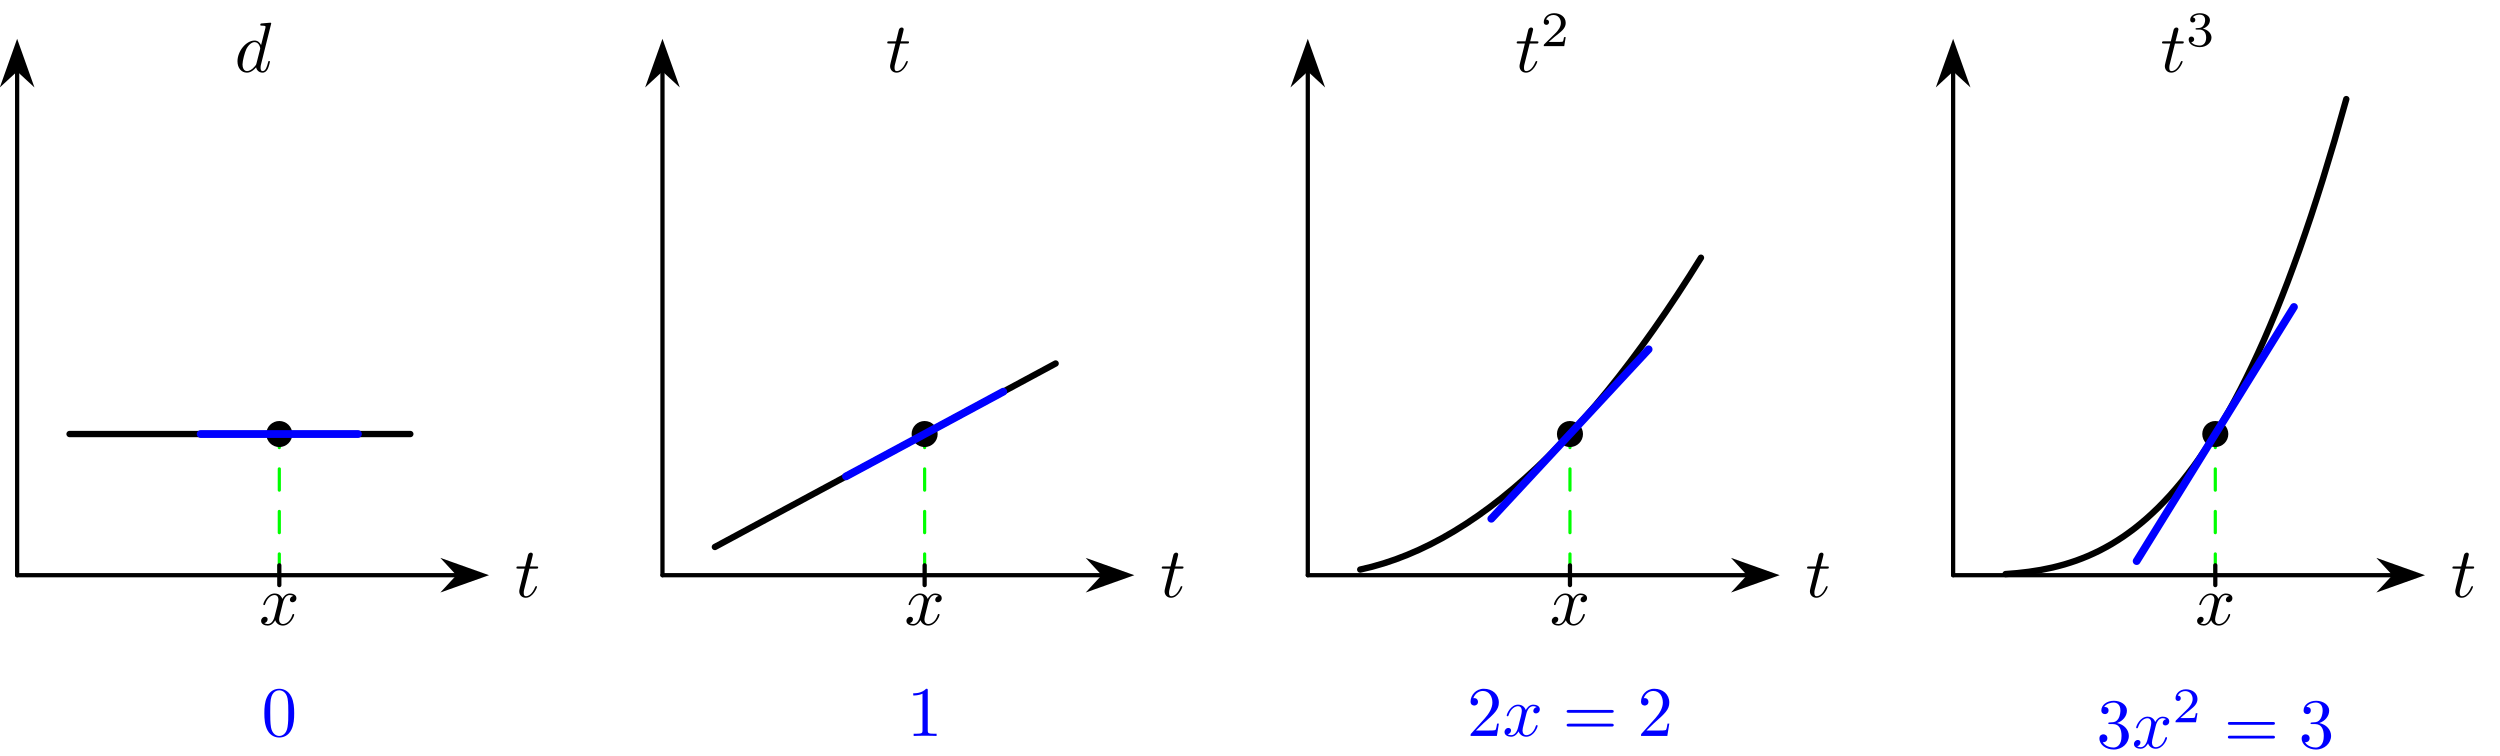
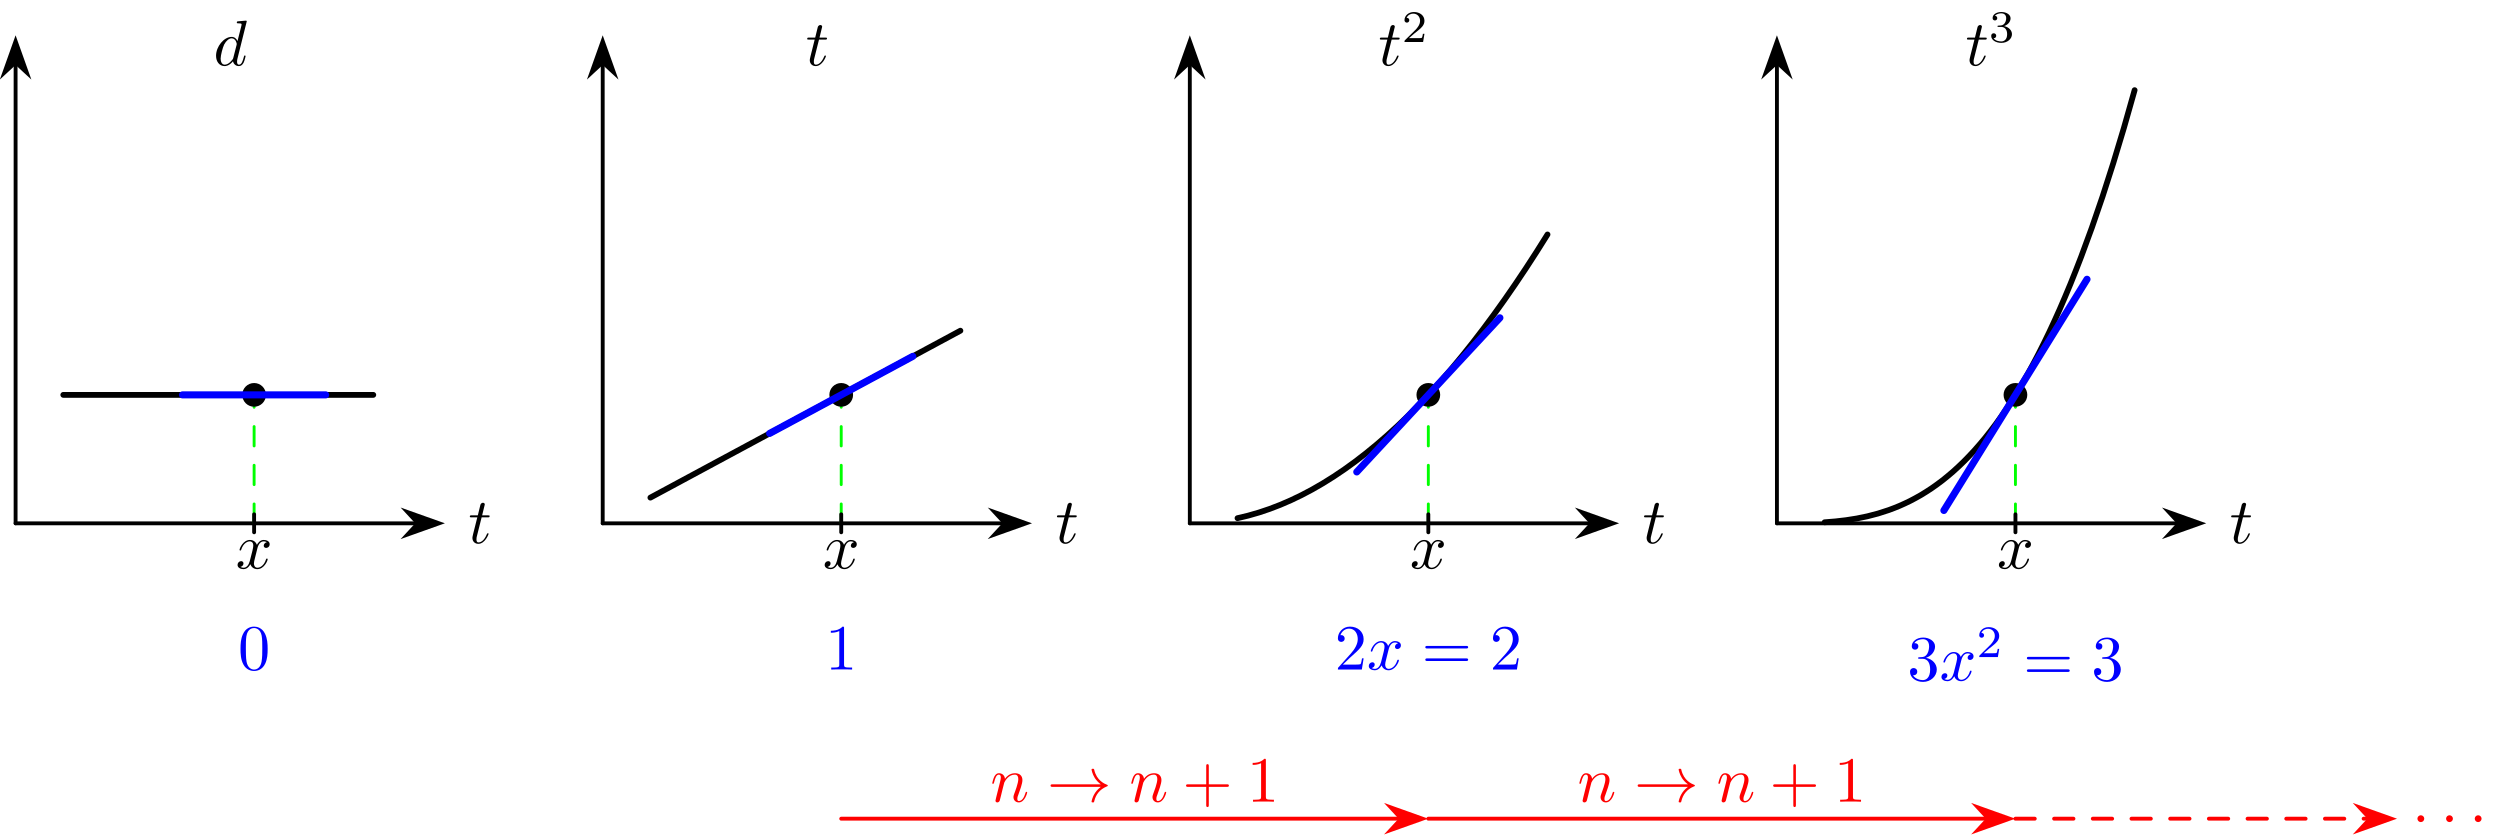
- <svg xmlns="http://www.w3.org/2000/svg" xmlns:xlink="http://www.w3.org/1999/xlink" version="1.1" width="474.39pt" height="143.28pt" viewBox="-72 -72 351.404 106.133">
+ <svg xmlns="http://www.w3.org/2000/svg" xmlns:xlink="http://www.w3.org/1999/xlink" version="1.1" width="521.44pt" height="174.16pt" viewBox="-72 -72 386.25 129.006">
  <defs>
-     <path id="odvodi-potenc-g0-100" d="M5.141-6.804C5.141-6.814 5.141-6.914 5.011-6.914C4.862-6.914 3.915-6.824 3.746-6.804C3.666-6.795 3.606-6.745 3.606-6.615C3.606-6.496 3.696-6.496 3.846-6.496C4.324-6.496 4.344-6.426 4.344-6.326L4.314-6.127L3.716-3.766C3.537-4.134 3.248-4.403 2.8-4.403C1.634-4.403 .399-2.939 .399-1.484C.399-.548 .946 .11 1.724 .11C1.923 .11 2.421 .07 3.019-.638C3.098-.219 3.447 .11 3.925 .11C4.274 .11 4.503-.12 4.663-.438C4.832-.797 4.961-1.405 4.961-1.425C4.961-1.524 4.872-1.524 4.842-1.524C4.742-1.524 4.732-1.484 4.702-1.345C4.533-.697 4.354-.11 3.945-.11C3.676-.11 3.646-.369 3.646-.568C3.646-.807 3.666-.877 3.706-1.046L5.141-6.804ZM3.068-1.186C3.019-1.006 3.019-.986 2.869-.817C2.431-.269 2.022-.11 1.743-.11C1.245-.11 1.106-.658 1.106-1.046C1.106-1.544 1.425-2.77 1.654-3.228C1.963-3.816 2.411-4.184 2.809-4.184C3.457-4.184 3.597-3.367 3.597-3.308S3.577-3.188 3.567-3.138L3.068-1.186Z" />
-     <path id="odvodi-potenc-g0-116" d="M2.052-3.985H2.989C3.188-3.985 3.288-3.985 3.288-4.184C3.288-4.294 3.188-4.294 3.009-4.294H2.132C2.491-5.709 2.54-5.908 2.54-5.968C2.54-6.137 2.421-6.237 2.252-6.237C2.222-6.237 1.943-6.227 1.853-5.878L1.465-4.294H.528C.329-4.294 .229-4.294 .229-4.105C.229-3.985 .309-3.985 .508-3.985H1.385C.667-1.156 .628-.986 .628-.807C.628-.269 1.006 .11 1.544 .11C2.56 .11 3.128-1.345 3.128-1.425C3.128-1.524 3.049-1.524 3.009-1.524C2.919-1.524 2.909-1.494 2.859-1.385C2.431-.349 1.903-.11 1.564-.11C1.355-.11 1.255-.239 1.255-.568C1.255-.807 1.275-.877 1.315-1.046L2.052-3.985Z" />
-     <path id="odvodi-potenc-g0-120" d="M3.328-3.009C3.387-3.268 3.616-4.184 4.314-4.184C4.364-4.184 4.603-4.184 4.812-4.055C4.533-4.005 4.334-3.756 4.334-3.517C4.334-3.357 4.443-3.168 4.712-3.168C4.932-3.168 5.25-3.347 5.25-3.746C5.25-4.264 4.663-4.403 4.324-4.403C3.746-4.403 3.397-3.875 3.278-3.646C3.029-4.304 2.491-4.403 2.202-4.403C1.166-4.403 .598-3.118 .598-2.869C.598-2.77 .697-2.77 .717-2.77C.797-2.77 .827-2.79 .847-2.879C1.186-3.935 1.843-4.184 2.182-4.184C2.371-4.184 2.72-4.095 2.72-3.517C2.72-3.208 2.55-2.54 2.182-1.146C2.022-.528 1.674-.11 1.235-.11C1.176-.11 .946-.11 .737-.239C.986-.289 1.205-.498 1.205-.777C1.205-1.046 .986-1.126 .837-1.126C.538-1.126 .289-.867 .289-.548C.289-.09 .787 .11 1.225 .11C1.883 .11 2.242-.588 2.271-.648C2.391-.279 2.75 .11 3.347 .11C4.374 .11 4.941-1.176 4.941-1.425C4.941-1.524 4.852-1.524 4.822-1.524C4.732-1.524 4.712-1.484 4.692-1.415C4.364-.349 3.686-.11 3.367-.11C2.979-.11 2.819-.428 2.819-.767C2.819-.986 2.879-1.205 2.989-1.644L3.328-3.009Z" />
-     <path id="odvodi-potenc-g1-48" d="M4.583-3.188C4.583-3.985 4.533-4.782 4.184-5.519C3.726-6.476 2.909-6.635 2.491-6.635C1.893-6.635 1.166-6.376 .757-5.45C.438-4.762 .389-3.985 .389-3.188C.389-2.441 .428-1.544 .837-.787C1.265 .02 1.993 .219 2.481 .219C3.019 .219 3.776 .01 4.214-.936C4.533-1.624 4.583-2.401 4.583-3.188ZM2.481 0C2.092 0 1.504-.249 1.325-1.205C1.215-1.803 1.215-2.72 1.215-3.308C1.215-3.945 1.215-4.603 1.295-5.141C1.484-6.326 2.232-6.416 2.481-6.416C2.809-6.416 3.467-6.237 3.656-5.25C3.756-4.692 3.756-3.935 3.756-3.308C3.756-2.56 3.756-1.883 3.646-1.245C3.497-.299 2.929 0 2.481 0Z" />
-     <path id="odvodi-potenc-g1-49" d="M2.929-6.376C2.929-6.615 2.929-6.635 2.7-6.635C2.082-5.998 1.205-5.998 .887-5.998V-5.689C1.086-5.689 1.674-5.689 2.192-5.948V-.787C2.192-.428 2.162-.309 1.265-.309H.946V0C1.295-.03 2.162-.03 2.56-.03S3.826-.03 4.174 0V-.309H3.856C2.959-.309 2.929-.418 2.929-.787V-6.376Z" />
-     <path id="odvodi-potenc-g1-50" d="M1.265-.767L2.321-1.793C3.875-3.168 4.473-3.706 4.473-4.702C4.473-5.838 3.577-6.635 2.361-6.635C1.235-6.635 .498-5.719 .498-4.832C.498-4.274 .996-4.274 1.026-4.274C1.196-4.274 1.544-4.394 1.544-4.802C1.544-5.061 1.365-5.32 1.016-5.32C.936-5.32 .917-5.32 .887-5.31C1.116-5.958 1.654-6.326 2.232-6.326C3.138-6.326 3.567-5.519 3.567-4.702C3.567-3.905 3.068-3.118 2.521-2.501L.608-.369C.498-.259 .498-.239 .498 0H4.194L4.473-1.733H4.224C4.174-1.435 4.105-.996 4.005-.847C3.935-.767 3.278-.767 3.059-.767H1.265Z" />
-     <path id="odvodi-potenc-g1-51" d="M2.889-3.507C3.706-3.776 4.284-4.473 4.284-5.26C4.284-6.077 3.407-6.635 2.451-6.635C1.445-6.635 .687-6.037 .687-5.28C.687-4.951 .907-4.762 1.196-4.762C1.504-4.762 1.704-4.981 1.704-5.27C1.704-5.768 1.235-5.768 1.086-5.768C1.395-6.257 2.052-6.386 2.411-6.386C2.819-6.386 3.367-6.167 3.367-5.27C3.367-5.151 3.347-4.573 3.088-4.134C2.79-3.656 2.451-3.626 2.202-3.616C2.122-3.606 1.883-3.587 1.813-3.587C1.733-3.577 1.664-3.567 1.664-3.467C1.664-3.357 1.733-3.357 1.903-3.357H2.341C3.158-3.357 3.527-2.68 3.527-1.704C3.527-.349 2.839-.06 2.401-.06C1.973-.06 1.225-.229 .877-.817C1.225-.767 1.534-.986 1.534-1.365C1.534-1.724 1.265-1.923 .976-1.923C.737-1.923 .418-1.783 .418-1.345C.418-.438 1.345 .219 2.431 .219C3.646 .219 4.553-.687 4.553-1.704C4.553-2.521 3.925-3.298 2.889-3.507Z" />
-     <path id="odvodi-potenc-g1-61" d="M6.844-3.258C6.994-3.258 7.183-3.258 7.183-3.457S6.994-3.656 6.854-3.656H.887C.747-3.656 .558-3.656 .558-3.457S.747-3.258 .897-3.258H6.844ZM6.854-1.325C6.994-1.325 7.183-1.325 7.183-1.524S6.994-1.724 6.844-1.724H.897C.747-1.724 .558-1.724 .558-1.524S.747-1.325 .887-1.325H6.854Z" />
-     <path id="odvodi-potenc-g2-50" d="M3.522-1.269H3.285C3.264-1.116 3.194-.704 3.103-.635C3.048-.593 2.511-.593 2.413-.593H1.13C1.862-1.241 2.106-1.437 2.525-1.764C3.041-2.176 3.522-2.608 3.522-3.271C3.522-4.115 2.783-4.631 1.89-4.631C1.025-4.631 .439-4.024 .439-3.382C.439-3.027 .739-2.992 .809-2.992C.976-2.992 1.179-3.11 1.179-3.361C1.179-3.487 1.13-3.731 .767-3.731C.983-4.226 1.458-4.38 1.785-4.38C2.483-4.38 2.845-3.836 2.845-3.271C2.845-2.664 2.413-2.183 2.19-1.932L.509-.272C.439-.209 .439-.195 .439 0H3.313L3.522-1.269Z" />
-     <path id="odvodi-potenc-g2-51" d="M1.904-2.329C2.448-2.329 2.838-1.953 2.838-1.206C2.838-.342 2.336-.084 1.932-.084C1.653-.084 1.039-.16 .746-.572C1.074-.586 1.151-.816 1.151-.962C1.151-1.186 .983-1.346 .767-1.346C.572-1.346 .377-1.227 .377-.941C.377-.286 1.102 .139 1.946 .139C2.915 .139 3.585-.509 3.585-1.206C3.585-1.75 3.138-2.294 2.371-2.455C3.103-2.72 3.368-3.243 3.368-3.668C3.368-4.219 2.734-4.631 1.96-4.631S.593-4.254 .593-3.696C.593-3.459 .746-3.327 .955-3.327C1.172-3.327 1.311-3.487 1.311-3.682C1.311-3.884 1.172-4.031 .955-4.045C1.2-4.352 1.681-4.428 1.939-4.428C2.253-4.428 2.692-4.275 2.692-3.668C2.692-3.375 2.594-3.055 2.413-2.838C2.183-2.573 1.988-2.559 1.639-2.538C1.465-2.525 1.451-2.525 1.416-2.518C1.402-2.518 1.346-2.504 1.346-2.427C1.346-2.329 1.409-2.329 1.527-2.329H1.904Z" />
+     <path id="odvodi-potenc-g0-33" d="M8.309-2.291C7.761-1.873 7.492-1.465 7.412-1.335C6.964-.648 6.884-.02 6.884-.01C6.884 .11 7.004 .11 7.083 .11C7.253 .11 7.263 .09 7.303-.09C7.532-1.066 8.12-1.903 9.245-2.361C9.365-2.401 9.395-2.421 9.395-2.491S9.335-2.59 9.315-2.6C8.877-2.77 7.671-3.268 7.293-4.941C7.263-5.061 7.253-5.091 7.083-5.091C7.004-5.091 6.884-5.091 6.884-4.971C6.884-4.951 6.974-4.324 7.392-3.656C7.592-3.357 7.88-3.009 8.309-2.69H.907C.727-2.69 .548-2.69 .548-2.491S.727-2.291 .907-2.291H8.309Z" />
+     <path id="odvodi-potenc-g1-58" d="M1.913-.528C1.913-.817 1.674-1.056 1.385-1.056S.857-.817 .857-.528S1.096 0 1.385 0S1.913-.239 1.913-.528Z" />
+     <path id="odvodi-potenc-g1-100" d="M5.141-6.804C5.141-6.814 5.141-6.914 5.011-6.914C4.862-6.914 3.915-6.824 3.746-6.804C3.666-6.795 3.606-6.745 3.606-6.615C3.606-6.496 3.696-6.496 3.846-6.496C4.324-6.496 4.344-6.426 4.344-6.326L4.314-6.127L3.716-3.766C3.537-4.134 3.248-4.403 2.8-4.403C1.634-4.403 .399-2.939 .399-1.484C.399-.548 .946 .11 1.724 .11C1.923 .11 2.421 .07 3.019-.638C3.098-.219 3.447 .11 3.925 .11C4.274 .11 4.503-.12 4.663-.438C4.832-.797 4.961-1.405 4.961-1.425C4.961-1.524 4.872-1.524 4.842-1.524C4.742-1.524 4.732-1.484 4.702-1.345C4.533-.697 4.354-.11 3.945-.11C3.676-.11 3.646-.369 3.646-.568C3.646-.807 3.666-.877 3.706-1.046L5.141-6.804ZM3.068-1.186C3.019-1.006 3.019-.986 2.869-.817C2.431-.269 2.022-.11 1.743-.11C1.245-.11 1.106-.658 1.106-1.046C1.106-1.544 1.425-2.77 1.654-3.228C1.963-3.816 2.411-4.184 2.809-4.184C3.457-4.184 3.597-3.367 3.597-3.308S3.577-3.188 3.567-3.138L3.068-1.186Z" />
+     <path id="odvodi-potenc-g1-110" d="M.877-.588C.847-.438 .787-.209 .787-.159C.787 .02 .927 .11 1.076 .11C1.196 .11 1.375 .03 1.445-.169C1.455-.189 1.574-.658 1.634-.907L1.853-1.803C1.913-2.022 1.973-2.242 2.022-2.471C2.062-2.64 2.142-2.929 2.152-2.969C2.301-3.278 2.829-4.184 3.776-4.184C4.224-4.184 4.314-3.816 4.314-3.487C4.314-2.869 3.826-1.594 3.666-1.166C3.577-.936 3.567-.817 3.567-.707C3.567-.239 3.915 .11 4.384 .11C5.32 .11 5.689-1.345 5.689-1.425C5.689-1.524 5.599-1.524 5.569-1.524C5.469-1.524 5.469-1.494 5.42-1.345C5.22-.667 4.892-.11 4.403-.11C4.234-.11 4.164-.209 4.164-.438C4.164-.687 4.254-.927 4.344-1.146C4.533-1.674 4.951-2.77 4.951-3.337C4.951-4.005 4.523-4.403 3.806-4.403C2.909-4.403 2.421-3.766 2.252-3.537C2.202-4.095 1.793-4.403 1.335-4.403S.687-4.015 .588-3.836C.428-3.497 .289-2.909 .289-2.869C.289-2.77 .389-2.77 .408-2.77C.508-2.77 .518-2.78 .578-2.999C.747-3.706 .946-4.184 1.305-4.184C1.504-4.184 1.614-4.055 1.614-3.726C1.614-3.517 1.584-3.407 1.455-2.889L.877-.588Z" />
+     <path id="odvodi-potenc-g1-116" d="M2.052-3.985H2.989C3.188-3.985 3.288-3.985 3.288-4.184C3.288-4.294 3.188-4.294 3.009-4.294H2.132C2.491-5.709 2.54-5.908 2.54-5.968C2.54-6.137 2.421-6.237 2.252-6.237C2.222-6.237 1.943-6.227 1.853-5.878L1.465-4.294H.528C.329-4.294 .229-4.294 .229-4.105C.229-3.985 .309-3.985 .508-3.985H1.385C.667-1.156 .628-.986 .628-.807C.628-.269 1.006 .11 1.544 .11C2.56 .11 3.128-1.345 3.128-1.425C3.128-1.524 3.049-1.524 3.009-1.524C2.919-1.524 2.909-1.494 2.859-1.385C2.431-.349 1.903-.11 1.564-.11C1.355-.11 1.255-.239 1.255-.568C1.255-.807 1.275-.877 1.315-1.046L2.052-3.985Z" />
+     <path id="odvodi-potenc-g1-120" d="M3.328-3.009C3.387-3.268 3.616-4.184 4.314-4.184C4.364-4.184 4.603-4.184 4.812-4.055C4.533-4.005 4.334-3.756 4.334-3.517C4.334-3.357 4.443-3.168 4.712-3.168C4.932-3.168 5.25-3.347 5.25-3.746C5.25-4.264 4.663-4.403 4.324-4.403C3.746-4.403 3.397-3.875 3.278-3.646C3.029-4.304 2.491-4.403 2.202-4.403C1.166-4.403 .598-3.118 .598-2.869C.598-2.77 .697-2.77 .717-2.77C.797-2.77 .827-2.79 .847-2.879C1.186-3.935 1.843-4.184 2.182-4.184C2.371-4.184 2.72-4.095 2.72-3.517C2.72-3.208 2.55-2.54 2.182-1.146C2.022-.528 1.674-.11 1.235-.11C1.176-.11 .946-.11 .737-.239C.986-.289 1.205-.498 1.205-.777C1.205-1.046 .986-1.126 .837-1.126C.538-1.126 .289-.867 .289-.548C.289-.09 .787 .11 1.225 .11C1.883 .11 2.242-.588 2.271-.648C2.391-.279 2.75 .11 3.347 .11C4.374 .11 4.941-1.176 4.941-1.425C4.941-1.524 4.852-1.524 4.822-1.524C4.732-1.524 4.712-1.484 4.692-1.415C4.364-.349 3.686-.11 3.367-.11C2.979-.11 2.819-.428 2.819-.767C2.819-.986 2.879-1.205 2.989-1.644L3.328-3.009Z" />
+     <path id="odvodi-potenc-g2-43" d="M4.075-2.291H6.854C6.994-2.291 7.183-2.291 7.183-2.491S6.994-2.69 6.854-2.69H4.075V-5.479C4.075-5.619 4.075-5.808 3.875-5.808S3.676-5.619 3.676-5.479V-2.69H.887C.747-2.69 .558-2.69 .558-2.491S.747-2.291 .887-2.291H3.676V.498C3.676 .638 3.676 .827 3.875 .827S4.075 .638 4.075 .498V-2.291Z" />
+     <path id="odvodi-potenc-g2-48" d="M4.583-3.188C4.583-3.985 4.533-4.782 4.184-5.519C3.726-6.476 2.909-6.635 2.491-6.635C1.893-6.635 1.166-6.376 .757-5.45C.438-4.762 .389-3.985 .389-3.188C.389-2.441 .428-1.544 .837-.787C1.265 .02 1.993 .219 2.481 .219C3.019 .219 3.776 .01 4.214-.936C4.533-1.624 4.583-2.401 4.583-3.188ZM2.481 0C2.092 0 1.504-.249 1.325-1.205C1.215-1.803 1.215-2.72 1.215-3.308C1.215-3.945 1.215-4.603 1.295-5.141C1.484-6.326 2.232-6.416 2.481-6.416C2.809-6.416 3.467-6.237 3.656-5.25C3.756-4.692 3.756-3.935 3.756-3.308C3.756-2.56 3.756-1.883 3.646-1.245C3.497-.299 2.929 0 2.481 0Z" />
+     <path id="odvodi-potenc-g2-49" d="M2.929-6.376C2.929-6.615 2.929-6.635 2.7-6.635C2.082-5.998 1.205-5.998 .887-5.998V-5.689C1.086-5.689 1.674-5.689 2.192-5.948V-.787C2.192-.428 2.162-.309 1.265-.309H.946V0C1.295-.03 2.162-.03 2.56-.03S3.826-.03 4.174 0V-.309H3.856C2.959-.309 2.929-.418 2.929-.787V-6.376Z" />
+     <path id="odvodi-potenc-g2-50" d="M1.265-.767L2.321-1.793C3.875-3.168 4.473-3.706 4.473-4.702C4.473-5.838 3.577-6.635 2.361-6.635C1.235-6.635 .498-5.719 .498-4.832C.498-4.274 .996-4.274 1.026-4.274C1.196-4.274 1.544-4.394 1.544-4.802C1.544-5.061 1.365-5.32 1.016-5.32C.936-5.32 .917-5.32 .887-5.31C1.116-5.958 1.654-6.326 2.232-6.326C3.138-6.326 3.567-5.519 3.567-4.702C3.567-3.905 3.068-3.118 2.521-2.501L.608-.369C.498-.259 .498-.239 .498 0H4.194L4.473-1.733H4.224C4.174-1.435 4.105-.996 4.005-.847C3.935-.767 3.278-.767 3.059-.767H1.265Z" />
+     <path id="odvodi-potenc-g2-51" d="M2.889-3.507C3.706-3.776 4.284-4.473 4.284-5.26C4.284-6.077 3.407-6.635 2.451-6.635C1.445-6.635 .687-6.037 .687-5.28C.687-4.951 .907-4.762 1.196-4.762C1.504-4.762 1.704-4.981 1.704-5.27C1.704-5.768 1.235-5.768 1.086-5.768C1.395-6.257 2.052-6.386 2.411-6.386C2.819-6.386 3.367-6.167 3.367-5.27C3.367-5.151 3.347-4.573 3.088-4.134C2.79-3.656 2.451-3.626 2.202-3.616C2.122-3.606 1.883-3.587 1.813-3.587C1.733-3.577 1.664-3.567 1.664-3.467C1.664-3.357 1.733-3.357 1.903-3.357H2.341C3.158-3.357 3.527-2.68 3.527-1.704C3.527-.349 2.839-.06 2.401-.06C1.973-.06 1.225-.229 .877-.817C1.225-.767 1.534-.986 1.534-1.365C1.534-1.724 1.265-1.923 .976-1.923C.737-1.923 .418-1.783 .418-1.345C.418-.438 1.345 .219 2.431 .219C3.646 .219 4.553-.687 4.553-1.704C4.553-2.521 3.925-3.298 2.889-3.507Z" />
+     <path id="odvodi-potenc-g2-61" d="M6.844-3.258C6.994-3.258 7.183-3.258 7.183-3.457S6.994-3.656 6.854-3.656H.887C.747-3.656 .558-3.656 .558-3.457S.747-3.258 .897-3.258H6.844ZM6.854-1.325C6.994-1.325 7.183-1.325 7.183-1.524S6.994-1.724 6.844-1.724H.897C.747-1.724 .558-1.724 .558-1.524S.747-1.325 .887-1.325H6.854Z" />
+     <path id="odvodi-potenc-g3-50" d="M3.522-1.269H3.285C3.264-1.116 3.194-.704 3.103-.635C3.048-.593 2.511-.593 2.413-.593H1.13C1.862-1.241 2.106-1.437 2.525-1.764C3.041-2.176 3.522-2.608 3.522-3.271C3.522-4.115 2.783-4.631 1.89-4.631C1.025-4.631 .439-4.024 .439-3.382C.439-3.027 .739-2.992 .809-2.992C.976-2.992 1.179-3.11 1.179-3.361C1.179-3.487 1.13-3.731 .767-3.731C.983-4.226 1.458-4.38 1.785-4.38C2.483-4.38 2.845-3.836 2.845-3.271C2.845-2.664 2.413-2.183 2.19-1.932L.509-.272C.439-.209 .439-.195 .439 0H3.313L3.522-1.269Z" />
+     <path id="odvodi-potenc-g3-51" d="M1.904-2.329C2.448-2.329 2.838-1.953 2.838-1.206C2.838-.342 2.336-.084 1.932-.084C1.653-.084 1.039-.16 .746-.572C1.074-.586 1.151-.816 1.151-.962C1.151-1.186 .983-1.346 .767-1.346C.572-1.346 .377-1.227 .377-.941C.377-.286 1.102 .139 1.946 .139C2.915 .139 3.585-.509 3.585-1.206C3.585-1.75 3.138-2.294 2.371-2.455C3.103-2.72 3.368-3.243 3.368-3.668C3.368-4.219 2.734-4.631 1.96-4.631S.593-4.254 .593-3.696C.593-3.459 .746-3.327 .955-3.327C1.172-3.327 1.311-3.487 1.311-3.682C1.311-3.884 1.172-4.031 .955-4.045C1.2-4.352 1.681-4.428 1.939-4.428C2.253-4.428 2.692-4.275 2.692-3.668C2.692-3.375 2.594-3.055 2.413-2.838C2.183-2.573 1.988-2.559 1.639-2.538C1.465-2.525 1.451-2.525 1.416-2.518C1.402-2.518 1.346-2.504 1.346-2.427C1.346-2.329 1.409-2.329 1.527-2.329H1.904Z" />
  </defs>
  <g id="odvodi-potenc-page1">
    <g stroke-miterlimit="10" transform="translate(-69.59057,8.849854)scale(0.996264,-0.996264)">
      <g fill="#000" stroke="#000">
        <g stroke-width="0.4">
          <g stroke-width="0.6">
            <g stroke-linecap="round">
              <g stroke-linejoin="round">
                <g class="del" data-del="stalna">
                  <g class="del" data-del="osi">
                    <path d="M0 0H62.228" fill="none" />
                    <g transform="translate(59.75105,0.0)">
                      <g stroke-dasharray="none" stroke-dashoffset="0.0">
                        <g stroke-linejoin="miter">
                          <path d="M5.93 0L1.005 1.754L2.626 0L1.005-1.754Z" />
                        </g>
                      </g>
                    </g>
                    <g transform="translate(70.21268,-3.0754)">
                      <g stroke="none" transform="scale(-1.00375,1.00375)translate(-69.59057,8.849854)scale(-1,-1)">
                        <g fill="#000">
                          <g stroke="none">
-                             <use x="-69.591" y="8.85" xlink:href="#odvodi-potenc-g0-116" />
+                             <use x="-69.591" y="8.85" xlink:href="#odvodi-potenc-g1-116" />
                          </g>
                        </g>
                      </g>
                    </g>
                    <path d="M0 0V71.332" fill="none" />
                    <g transform="matrix(0.0,1.0,-1.0,0.0,0.0,68.8554)">
                      <g stroke-dasharray="none" stroke-dashoffset="0.0">
                        <g stroke-linejoin="miter">
                          <path d="M5.93 0L1.005 1.754L2.626 0L1.005-1.754Z" />
                        </g>
                      </g>
                    </g>
                  </g>
                  <g class="del" data-del="x">
                    <g fill="#0f0" stroke="#0f0">
                      <g stroke-dasharray="3.0,3.0" stroke-dashoffset="0.0">
                        <g stroke-width="0.45">
                          <path d="M36.989 0V19.917" fill="none" />
                        </g>
                      </g>
                    </g>
                    <path d="M36.989 1.394V-1.394" fill="none" />
                    <g transform="translate(34.13103,-6.99986)">
                      <g stroke="none" transform="scale(-1.00375,1.00375)translate(-69.59057,8.849854)scale(-1,-1)">
                        <g fill="#000">
                          <g stroke="none">
-                             <use x="-69.591" y="8.85" xlink:href="#odvodi-potenc-g0-120" />
+                             <use x="-69.591" y="8.85" xlink:href="#odvodi-potenc-g1-120" />
                          </g>
                        </g>
                      </g>
                    </g>
                    <path d="M38.827 19.917C38.827 20.932 38.004 21.755 36.989 21.755S35.15 20.932 35.15 19.917S35.973 18.078 36.989 18.078S38.827 18.901 38.827 19.917ZM36.989 19.917" stroke="none" />
                    <g transform="translate(36.98866,19.91684)">
                      <g stroke="none" transform="scale(-1.00375,1.00375)translate(-69.59057,8.849854)scale(-1,-1)">
                        <g fill="#000">
                          <g stroke="none" />
                        </g>
                      </g>
                    </g>
                  </g>
                  <g class="del" data-del="graf">
                    <g stroke-width="0.9">
                      <path d="M7.398 19.917C7.398 19.917 8.595 19.917 9.055 19.917C9.515 19.917 10.253 19.917 10.713 19.917C11.173 19.917 11.911 19.917 12.371 19.917S13.568 19.917 14.028 19.917C14.488 19.917 15.226 19.917 15.686 19.917C16.146 19.917 16.884 19.917 17.343 19.917C17.803 19.917 18.541 19.917 19.001 19.917S20.199 19.917 20.659 19.917C21.119 19.917 21.856 19.917 22.316 19.917C22.776 19.917 23.514 19.917 23.974 19.917C24.434 19.917 25.172 19.917 25.632 19.917S26.829 19.917 27.289 19.917C27.749 19.917 28.487 19.917 28.947 19.917S30.145 19.917 30.605 19.917C31.065 19.917 31.802 19.917 32.262 19.917C32.722 19.917 33.46 19.917 33.92 19.917C34.38 19.917 35.118 19.917 35.578 19.917S36.775 19.917 37.235 19.917C37.695 19.917 38.433 19.917 38.893 19.917C39.353 19.917 40.091 19.917 40.551 19.917C41.011 19.917 41.748 19.917 42.208 19.917C42.668 19.917 43.406 19.917 43.866 19.917S45.064 19.917 45.524 19.917C45.984 19.917 46.721 19.917 47.181 19.917C47.641 19.917 48.379 19.917 48.839 19.917C49.299 19.917 50.036 19.917 50.496 19.917S51.694 19.917 52.154 19.917C52.614 19.917 53.352 19.917 53.812 19.917C54.272 19.917 55.469 19.917 55.469 19.917" fill="none" />
                    </g>
                  </g>
                  <g class="del" data-del="tang">
                    <g fill="#00f" stroke="#00f">
                      <g stroke-width="1.1">
                        <path d="M25.892 19.917H48.085" fill="none" />
                      </g>
                    </g>
                  </g>
                  <g class="del" data-del="ime">
                    <g transform="translate(30.68713,71.01303)">
                      <g stroke="none" transform="scale(-1.00375,1.00375)translate(-69.59057,8.849854)scale(-1,-1)">
                        <g fill="#000">
                          <g stroke="none">
-                             <use x="-69.591" y="8.85" xlink:href="#odvodi-potenc-g0-100" />
+                             <use x="-69.591" y="8.85" xlink:href="#odvodi-potenc-g1-100" />
                          </g>
                        </g>
                      </g>
                    </g>
                  </g>
                  <g class="del" data-del="strmina">
                    <g fill="#00f" stroke="#00f">
                      <g fill="#00f" stroke="#00f">
</g>
                      <g transform="translate(34.48866,-22.68205)">
                        <g stroke="none" transform="scale(-1.00375,1.00375)translate(-69.59057,8.849854)scale(-1,-1)">
                          <g fill="#00f">
                            <g stroke="none">
                              <g fill="#00f">
-                                 <use x="-69.591" y="8.85" xlink:href="#odvodi-potenc-g1-48" />
+                                 <use x="-69.591" y="8.85" xlink:href="#odvodi-potenc-g2-48" />
                              </g>
                            </g>
                          </g>
                        </g>
                      </g>
                    </g>
                  </g>
                </g>
                <g class="del" data-del="identiteta">
                  <g class="del" data-del="osi">
                    <path d="M91.049 0H153.276" fill="none" />
                    <g transform="translate(150.7998,0.0)">
                      <g stroke-dasharray="none" stroke-dashoffset="0.0">
                        <g stroke-linejoin="miter">
                          <path d="M5.93 0L1.005 1.754L2.626 0L1.005-1.754Z" />
                        </g>
                      </g>
                    </g>
                    <g transform="translate(161.2614,-3.0754)">
                      <g stroke="none" transform="scale(-1.00375,1.00375)translate(-69.59057,8.849854)scale(-1,-1)">
                        <g fill="#000">
                          <g stroke="none">
-                             <use x="-69.591" y="8.85" xlink:href="#odvodi-potenc-g0-116" />
+                             <use x="-69.591" y="8.85" xlink:href="#odvodi-potenc-g1-116" />
                          </g>
                        </g>
                      </g>
                    </g>
                    <path d="M91.049 0V71.332" fill="none" />
                    <g transform="matrix(0.0,1.0,-1.0,0.0,91.04872,68.8554)">
                      <g stroke-dasharray="none" stroke-dashoffset="0.0">
                        <g stroke-linejoin="miter">
                          <path d="M5.93 0L1.005 1.754L2.626 0L1.005-1.754Z" />
                        </g>
                      </g>
                    </g>
                  </g>
                  <g class="del" data-del="x">
                    <g fill="#0f0" stroke="#0f0">
                      <g stroke-dasharray="3.0,3.0" stroke-dashoffset="0.0">
                        <g stroke-width="0.45">
                          <path d="M128.037 0V19.917" fill="none" />
                        </g>
                      </g>
                    </g>
                    <path d="M128.037 1.394V-1.394" fill="none" />
                    <g transform="translate(125.1797,-6.99986)">
                      <g stroke="none" transform="scale(-1.00375,1.00375)translate(-69.59057,8.849854)scale(-1,-1)">
                        <g fill="#000">
                          <g stroke="none">
-                             <use x="-69.591" y="8.85" xlink:href="#odvodi-potenc-g0-120" />
+                             <use x="-69.591" y="8.85" xlink:href="#odvodi-potenc-g1-120" />
                          </g>
                        </g>
                      </g>
                    </g>
                    <path d="M129.876 19.917C129.876 20.932 129.053 21.755 128.037 21.755C127.022 21.755 126.199 20.932 126.199 19.917S127.022 18.078 128.037 18.078C129.053 18.078 129.876 18.901 129.876 19.917ZM128.037 19.917" stroke="none" />
                    <g transform="translate(128.0374,19.91684)">
                      <g stroke="none" transform="scale(-1.00375,1.00375)translate(-69.59057,8.849854)scale(-1,-1)">
                        <g fill="#000">
                          <g stroke="none" />
                        </g>
                      </g>
                    </g>
                  </g>
                  <g class="del" data-del="graf">
                    <g stroke-width="0.9">
                      <path d="M98.446 3.983C98.446 3.983 99.644 4.628 100.104 4.876C100.564 5.124 101.302 5.521 101.762 5.768C102.222 6.016 102.959 6.413 103.419 6.661C103.879 6.909 104.617 7.306 105.077 7.554C105.537 7.801 106.275 8.198 106.735 8.446C107.195 8.694 107.932 9.091 108.392 9.339C108.852 9.586 109.59 9.984 110.05 10.231S111.248 10.876 111.708 11.124C112.168 11.372 112.905 11.769 113.365 12.016C113.825 12.264 114.563 12.661 115.023 12.909S116.221 13.554 116.68 13.802S117.878 14.447 118.338 14.694S119.536 15.339 119.996 15.587S121.193 16.232 121.653 16.479C122.113 16.727 122.851 17.124 123.311 17.372C123.771 17.62 124.509 18.017 124.969 18.265S126.166 18.909 126.626 19.157S127.824 19.802 128.284 20.05C128.744 20.297 129.482 20.695 129.942 20.942C130.402 21.19 131.139 21.587 131.599 21.835C132.059 22.082 132.797 22.48 133.257 22.727C133.717 22.975 134.455 23.372 134.915 23.62C135.375 23.868 136.112 24.265 136.572 24.513C137.032 24.76 137.77 25.157 138.23 25.405S139.428 26.05 139.888 26.298C140.348 26.545 141.085 26.943 141.545 27.19S142.743 27.835 143.203 28.083C143.663 28.33 144.401 28.728 144.861 28.975C145.321 29.223 146.518 29.868 146.518 29.868" fill="none" />
                    </g>
                  </g>
                  <g class="del" data-del="tang">
                    <g fill="#00f" stroke="#00f">
                      <g stroke-width="1.1">
                        <path d="M116.941 13.942L139.134 25.892" fill="none" />
                      </g>
                    </g>
                  </g>
                  <g class="del" data-del="ime">
                    <g transform="translate(122.5327,71.01303)">
                      <g stroke="none" transform="scale(-1.00375,1.00375)translate(-69.59057,8.849854)scale(-1,-1)">
                        <g fill="#000">
                          <g stroke="none">
-                             <use x="-69.591" y="8.85" xlink:href="#odvodi-potenc-g0-116" />
+                             <use x="-69.591" y="8.85" xlink:href="#odvodi-potenc-g1-116" />
                          </g>
                        </g>
                      </g>
                    </g>
                  </g>
                  <g class="del" data-del="strmina">
                    <g fill="#00f" stroke="#00f">
                      <g fill="#00f" stroke="#00f">
</g>
                      <g transform="translate(125.5374,-22.68205)">
                        <g stroke="none" transform="scale(-1.00375,1.00375)translate(-69.59057,8.849854)scale(-1,-1)">
                          <g fill="#00f">
                            <g stroke="none">
                              <g fill="#00f">
-                                 <use x="-69.591" y="8.85" xlink:href="#odvodi-potenc-g1-49" />
+                                 <use x="-69.591" y="8.85" xlink:href="#odvodi-potenc-g2-49" />
                              </g>
                            </g>
                          </g>
                        </g>
                      </g>
                    </g>
                  </g>
                </g>
                <g class="del" data-del="kvadrat">
                  <g class="del" data-del="osi">
                    <path d="M182.097 0H244.325" fill="none" />
                    <g transform="translate(241.8485,0.0)">
                      <g stroke-dasharray="none" stroke-dashoffset="0.0">
                        <g stroke-linejoin="miter">
                          <path d="M5.93 0L1.005 1.754L2.626 0L1.005-1.754Z" />
                        </g>
                      </g>
                    </g>
                    <g transform="translate(252.3101,-3.0754)">
                      <g stroke="none" transform="scale(-1.00375,1.00375)translate(-69.59057,8.849854)scale(-1,-1)">
                        <g fill="#000">
                          <g stroke="none">
-                             <use x="-69.591" y="8.85" xlink:href="#odvodi-potenc-g0-116" />
+                             <use x="-69.591" y="8.85" xlink:href="#odvodi-potenc-g1-116" />
                          </g>
                        </g>
                      </g>
                    </g>
                    <path d="M182.097 0V71.332" fill="none" />
                    <g transform="matrix(0.0,1.0,-1.0,0.0,182.0974,68.8554)">
                      <g stroke-dasharray="none" stroke-dashoffset="0.0">
                        <g stroke-linejoin="miter">
                          <path d="M5.93 0L1.005 1.754L2.626 0L1.005-1.754Z" />
                        </g>
                      </g>
                    </g>
                  </g>
                  <g class="del" data-del="x">
                    <g fill="#0f0" stroke="#0f0">
                      <g stroke-dasharray="3.0,3.0" stroke-dashoffset="0.0">
                        <g stroke-width="0.45">
                          <path d="M219.086 0V19.917" fill="none" />
                        </g>
                      </g>
                    </g>
                    <path d="M219.086 1.394V-1.394" fill="none" />
                    <g transform="translate(216.2285,-6.99986)">
                      <g stroke="none" transform="scale(-1.00375,1.00375)translate(-69.59057,8.849854)scale(-1,-1)">
                        <g fill="#000">
                          <g stroke="none">
-                             <use x="-69.591" y="8.85" xlink:href="#odvodi-potenc-g0-120" />
+                             <use x="-69.591" y="8.85" xlink:href="#odvodi-potenc-g1-120" />
                          </g>
                        </g>
                      </g>
                    </g>
                    <path d="M220.925 19.917C220.925 20.932 220.102 21.755 219.086 21.755C218.071 21.755 217.247 20.932 217.247 19.917S218.071 18.078 219.086 18.078C220.102 18.078 220.925 18.901 220.925 19.917ZM219.086 19.917" stroke="none" />
                    <g transform="translate(219.0861,19.91684)">
                      <g stroke="none" transform="scale(-1.00375,1.00375)translate(-69.59057,8.849854)scale(-1,-1)">
                        <g fill="#000">
                          <g stroke="none" />
                        </g>
                      </g>
                    </g>
                  </g>
                  <g class="del" data-del="graf">
                    <g stroke-width="0.9">
                      <path d="M189.495 .797C189.495 .797 190.693 1.072 191.153 1.193C191.613 1.315 192.35 1.527 192.81 1.671C193.27 1.814 194.008 2.062 194.468 2.228C194.928 2.393 195.666 2.677 196.126 2.865C196.586 3.052 197.323 3.371 197.783 3.582C198.243 3.792 198.981 4.146 199.441 4.379S200.639 5.001 201.099 5.256C201.559 5.51 202.296 5.936 202.756 6.213C203.216 6.489 203.954 6.951 204.414 7.25C204.874 7.549 205.612 8.046 206.072 8.367S207.269 9.221 207.729 9.564C208.189 9.907 208.927 10.476 209.387 10.841C209.847 11.206 210.584 11.81 211.044 12.198C211.504 12.586 212.242 13.225 212.702 13.635C213.162 14.045 213.9 14.72 214.36 15.152C214.82 15.584 215.557 16.295 216.017 16.749C216.477 17.203 217.215 17.95 217.675 18.426C218.135 18.903 218.873 19.684 219.333 20.183C219.793 20.682 220.53 21.499 220.99 22.02C221.45 22.541 222.188 23.394 222.648 23.937S223.846 25.369 224.306 25.934C224.766 26.5 225.503 27.424 225.963 28.011C226.423 28.599 227.161 29.559 227.621 30.169S228.819 31.774 229.279 32.406S230.476 34.068 230.936 34.723C231.396 35.377 232.134 36.444 232.594 37.12C233.054 37.796 233.792 38.898 234.252 39.597S235.449 41.433 235.909 42.154S237.567 44.791 237.567 44.791" fill="none" />
                    </g>
                  </g>
                  <g class="del" data-del="tang">
                    <g fill="#00f" stroke="#00f">
                      <g stroke-width="1.1">
                        <path d="M207.989 7.967L230.183 31.867" fill="none" />
                      </g>
                    </g>
                  </g>
                  <g class="del" data-del="ime">
                    <g transform="translate(211.3384,71.01303)">
                      <g stroke="none" transform="scale(-1.00375,1.00375)translate(-69.59057,8.849854)scale(-1,-1)">
                        <g fill="#000">
                          <g stroke="none">
-                             <use x="-69.591" y="8.85" xlink:href="#odvodi-potenc-g0-116" />
-                             <use x="-65.993" y="5.234" xlink:href="#odvodi-potenc-g2-50" />
+                             <use x="-69.591" y="8.85" xlink:href="#odvodi-potenc-g1-116" />
+                             <use x="-65.993" y="5.234" xlink:href="#odvodi-potenc-g3-50" />
                          </g>
                        </g>
                      </g>
                    </g>
                  </g>
                  <g class="del" data-del="strmina">
                    <g fill="#00f" stroke="#00f">
                      <g fill="#00f" stroke="#00f">
</g>
                      <g transform="translate(204.5618,-22.68205)">
                        <g stroke="none" transform="scale(-1.00375,1.00375)translate(-69.59057,8.849854)scale(-1,-1)">
                          <g fill="#00f">
                            <g stroke="none">
                              <g fill="#00f">
-                                 <use x="-69.591" y="8.85" xlink:href="#odvodi-potenc-g1-50" />
-                                 <use x="-64.609" y="8.85" xlink:href="#odvodi-potenc-g0-120" />
-                                 <use x="-56.148" y="8.85" xlink:href="#odvodi-potenc-g1-61" />
-                                 <use x="-45.632" y="8.85" xlink:href="#odvodi-potenc-g1-50" />
+                                 <use x="-69.591" y="8.85" xlink:href="#odvodi-potenc-g2-50" />
+                                 <use x="-64.609" y="8.85" xlink:href="#odvodi-potenc-g1-120" />
+                                 <use x="-56.148" y="8.85" xlink:href="#odvodi-potenc-g2-61" />
+                                 <use x="-45.632" y="8.85" xlink:href="#odvodi-potenc-g2-50" />
                              </g>
                            </g>
                          </g>
                        </g>
                      </g>
                    </g>
                  </g>
                </g>
                <g class="del" data-del="kubik">
                  <g class="del" data-del="osi">
                    <path d="M273.146 0H335.374" fill="none" />
                    <g transform="translate(332.8972,0.0)">
                      <g stroke-dasharray="none" stroke-dashoffset="0.0">
                        <g stroke-linejoin="miter">
                          <path d="M5.93 0L1.005 1.754L2.626 0L1.005-1.754Z" />
                        </g>
                      </g>
                    </g>
                    <g transform="translate(343.3588,-3.0754)">
                      <g stroke="none" transform="scale(-1.00375,1.00375)translate(-69.59057,8.849854)scale(-1,-1)">
                        <g fill="#000">
                          <g stroke="none">
-                             <use x="-69.591" y="8.85" xlink:href="#odvodi-potenc-g0-116" />
+                             <use x="-69.591" y="8.85" xlink:href="#odvodi-potenc-g1-116" />
                          </g>
                        </g>
                      </g>
                    </g>
                    <path d="M273.146 0V71.332" fill="none" />
                    <g transform="matrix(0.0,1.0,-1.0,0.0,273.1462,68.8554)">
                      <g stroke-dasharray="none" stroke-dashoffset="0.0">
                        <g stroke-linejoin="miter">
                          <path d="M5.93 0L1.005 1.754L2.626 0L1.005-1.754Z" />
                        </g>
                      </g>
                    </g>
                  </g>
                  <g class="del" data-del="x">
                    <g fill="#0f0" stroke="#0f0">
                      <g stroke-dasharray="3.0,3.0" stroke-dashoffset="0.0">
                        <g stroke-width="0.45">
                          <path d="M310.135 0V19.917" fill="none" />
                        </g>
                      </g>
                    </g>
                    <path d="M310.135 1.394V-1.394" fill="none" />
                    <g transform="translate(307.2772,-6.99986)">
                      <g stroke="none" transform="scale(-1.00375,1.00375)translate(-69.59057,8.849854)scale(-1,-1)">
                        <g fill="#000">
                          <g stroke="none">
-                             <use x="-69.591" y="8.85" xlink:href="#odvodi-potenc-g0-120" />
+                             <use x="-69.591" y="8.85" xlink:href="#odvodi-potenc-g1-120" />
                          </g>
                        </g>
                      </g>
                    </g>
                    <path d="M311.973 19.917C311.973 20.932 311.15 21.755 310.135 21.755C309.119 21.755 308.296 20.932 308.296 19.917S309.119 18.078 310.135 18.078C311.15 18.078 311.973 18.901 311.973 19.917ZM310.135 19.917" stroke="none" />
                    <g transform="translate(310.1348,19.91684)">
                      <g stroke="none" transform="scale(-1.00375,1.00375)translate(-69.59057,8.849854)scale(-1,-1)">
                        <g fill="#000">
                          <g stroke="none" />
                        </g>
                      </g>
                    </g>
                  </g>
                  <g class="del" data-del="graf">
                    <g stroke-width="0.9">
                      <path d="M280.544 .159C280.544 .159 281.741 .247 282.201 .292S283.399 .421 283.859 .484C284.319 .547 285.057 .661 285.517 .745C285.977 .828 286.714 .979 287.174 1.086C287.634 1.194 288.372 1.384 288.832 1.519C289.292 1.653 290.03 1.889 290.49 2.053S291.687 2.503 292.147 2.7C292.607 2.896 293.345 3.237 293.805 3.47C294.265 3.702 295.003 4.103 295.463 4.374C295.923 4.645 296.66 5.11 297.12 5.423C297.58 5.736 298.318 6.27 298.778 6.627C299.238 6.985 299.976 7.593 300.436 7.998C300.896 8.403 301.633 9.09 302.093 9.546C302.553 10.001 303.291 10.772 303.751 11.282C304.211 11.791 304.949 12.65 305.409 13.216C305.868 13.782 306.606 14.734 307.066 15.359C307.526 15.985 308.264 17.035 308.724 17.723C309.184 18.411 309.921 19.564 310.381 20.317C310.841 21.071 311.579 22.332 312.039 23.154C312.499 23.976 313.237 25.348 313.697 26.242S314.894 28.626 315.354 29.594C315.814 30.562 316.552 32.174 317.012 33.219C317.472 34.265 318.21 36.004 318.67 37.13C319.13 38.256 319.867 40.126 320.327 41.335C320.787 42.544 321.525 44.551 321.985 45.846C322.445 47.142 323.183 49.29 323.643 50.675C324.103 52.061 324.84 54.354 325.3 55.831S326.498 59.753 326.958 61.326C327.418 62.899 328.616 67.17 328.616 67.17" fill="none" />
                    </g>
                  </g>
                  <g class="del" data-del="tang">
                    <g fill="#00f" stroke="#00f">
                      <g stroke-width="1.1">
                        <path d="M299.038 1.992L321.232 37.842" fill="none" />
                      </g>
                    </g>
                  </g>
                  <g class="del" data-del="ime">
                    <g transform="translate(302.3871,71.01303)">
                      <g stroke="none" transform="scale(-1.00375,1.00375)translate(-69.59057,8.849854)scale(-1,-1)">
                        <g fill="#000">
                          <g stroke="none">
-                             <use x="-69.591" y="8.85" xlink:href="#odvodi-potenc-g0-116" />
-                             <use x="-65.993" y="5.234" xlink:href="#odvodi-potenc-g2-51" />
+                             <use x="-69.591" y="8.85" xlink:href="#odvodi-potenc-g1-116" />
+                             <use x="-65.993" y="5.234" xlink:href="#odvodi-potenc-g3-51" />
                          </g>
                        </g>
                      </g>
                    </g>
                  </g>
                  <g class="del" data-del="strmina">
                    <g fill="#00f" stroke="#00f">
                      <g fill="#00f" stroke="#00f">
</g>
                      <g transform="translate(293.3675,-24.37764)">
                        <g stroke="none" transform="scale(-1.00375,1.00375)translate(-69.59057,8.849854)scale(-1,-1)">
                          <g fill="#00f">
                            <g stroke="none">
                              <g fill="#00f">
-                                 <use x="-69.591" y="8.85" xlink:href="#odvodi-potenc-g1-51" />
-                                 <use x="-64.609" y="8.85" xlink:href="#odvodi-potenc-g0-120" />
-                                 <use x="-58.915" y="5.234" xlink:href="#odvodi-potenc-g2-50" />
-                                 <use x="-51.679" y="8.85" xlink:href="#odvodi-potenc-g1-61" />
-                                 <use x="-41.163" y="8.85" xlink:href="#odvodi-potenc-g1-51" />
+                                 <use x="-69.591" y="8.85" xlink:href="#odvodi-potenc-g2-51" />
+                                 <use x="-64.609" y="8.85" xlink:href="#odvodi-potenc-g1-120" />
+                                 <use x="-58.915" y="5.234" xlink:href="#odvodi-potenc-g3-50" />
+                                 <use x="-51.679" y="8.85" xlink:href="#odvodi-potenc-g2-61" />
+                                 <use x="-41.163" y="8.85" xlink:href="#odvodi-potenc-g2-51" />
                              </g>
+                             </g>
+                           </g>
+                         </g>
+                       </g>
+                     </g>
+                   </g>
+                 </g>
+                 <g class="del" data-del="veriga">
+                   <g fill="#f00" stroke="#f00">
+                     <path d="M128.036-45.809H214.732" fill="none" />
+                     <g transform="translate(212.2554,-45.80878)">
+                       <g stroke-dasharray="none" stroke-dashoffset="0.0">
+                         <g stroke-linejoin="miter">
+                           <path d="M5.93 0L1.005 1.754L2.626 0L1.005-1.754Z" />
+                         </g>
+                       </g>
+                     </g>
+                   </g>
+                   <g fill="#f00" stroke="#f00">
+                     <g fill="#f00" stroke="#f00">
+ </g>
+                     <g transform="translate(151.1687,-43.17545)">
+                       <g stroke="none" transform="scale(-1.00375,1.00375)translate(-69.59057,8.849854)scale(-1,-1)">
+                         <g fill="#f00">
+                           <g stroke="none">
+                             <g fill="#f00">
+                               <use x="-69.591" y="8.85" xlink:href="#odvodi-potenc-g1-110" />
+                               <use x="-60.843" y="8.85" xlink:href="#odvodi-potenc-g0-33" />
+                               <use x="-48.113" y="8.85" xlink:href="#odvodi-potenc-g1-110" />
+                               <use x="-39.92" y="8.85" xlink:href="#odvodi-potenc-g2-43" />
+                               <use x="-29.957" y="8.85" xlink:href="#odvodi-potenc-g2-49" />
+                             </g>
+                           </g>
+                         </g>
+                       </g>
+                     </g>
+                   </g>
+                   <g fill="#f00" stroke="#f00">
+                     <path d="M219.084-45.809H305.779" fill="none" />
+                     <g transform="translate(303.303,-45.80878)">
+                       <g stroke-dasharray="none" stroke-dashoffset="0.0">
+                         <g stroke-linejoin="miter">
+                           <path d="M5.93 0L1.005 1.754L2.626 0L1.005-1.754Z" />
+                         </g>
+                       </g>
+                     </g>
+                   </g>
+                   <g fill="#f00" stroke="#f00">
+                     <g fill="#f00" stroke="#f00">
+ </g>
+                     <g transform="translate(242.2164,-43.17545)">
+                       <g stroke="none" transform="scale(-1.00375,1.00375)translate(-69.59057,8.849854)scale(-1,-1)">
+                         <g fill="#f00">
+                           <g stroke="none">
+                             <g fill="#f00">
+                               <use x="-69.591" y="8.85" xlink:href="#odvodi-potenc-g1-110" />
+                               <use x="-60.843" y="8.85" xlink:href="#odvodi-potenc-g0-33" />
+                               <use x="-48.113" y="8.85" xlink:href="#odvodi-potenc-g1-110" />
+                               <use x="-39.92" y="8.85" xlink:href="#odvodi-potenc-g2-43" />
+                               <use x="-29.957" y="8.85" xlink:href="#odvodi-potenc-g2-49" />
+                             </g>
+                           </g>
+                         </g>
+                       </g>
+                     </g>
+                   </g>
+                   <g fill="#f00" stroke="#f00">
+                     <g stroke-dasharray="3.0,3.0" stroke-dashoffset="0.0">
+                       <path d="M310.132-45.809H364.962" fill="none" />
+                       <g transform="translate(362.4851,-45.80878)">
+                         <g stroke-dasharray="none" stroke-dashoffset="0.0">
+                           <g stroke-linejoin="miter">
+                             <path d="M5.93 0L1.005 1.754L2.626 0L1.005-1.754Z" />
+                           </g>
+                         </g>
+                       </g>
+                     </g>
+                   </g>
+                   <g fill="#f00" stroke="#f00">
+                     <g fill="#f00" stroke="#f00">
+ </g>
+                     <g transform="translate(371.6137,-46.33655)">
+                       <g stroke="none" transform="scale(-1.00375,1.00375)translate(-69.59057,8.849854)scale(-1,-1)">
+                         <g fill="#f00">
+                           <g stroke="none">
+                             <g fill="#f00">
+                               <use x="-69.591" y="8.85" xlink:href="#odvodi-potenc-g1-58" />
+                               <use x="-65.163" y="8.85" xlink:href="#odvodi-potenc-g1-58" />
+                               <use x="-60.735" y="8.85" xlink:href="#odvodi-potenc-g1-58" />
                            </g>
                          </g>
                        </g>
                      </g>
                    </g>
                  </g>
                </g>
              </g>
            </g>
          </g>
        </g>
      </g>
    </g>
  </g>
</svg>
